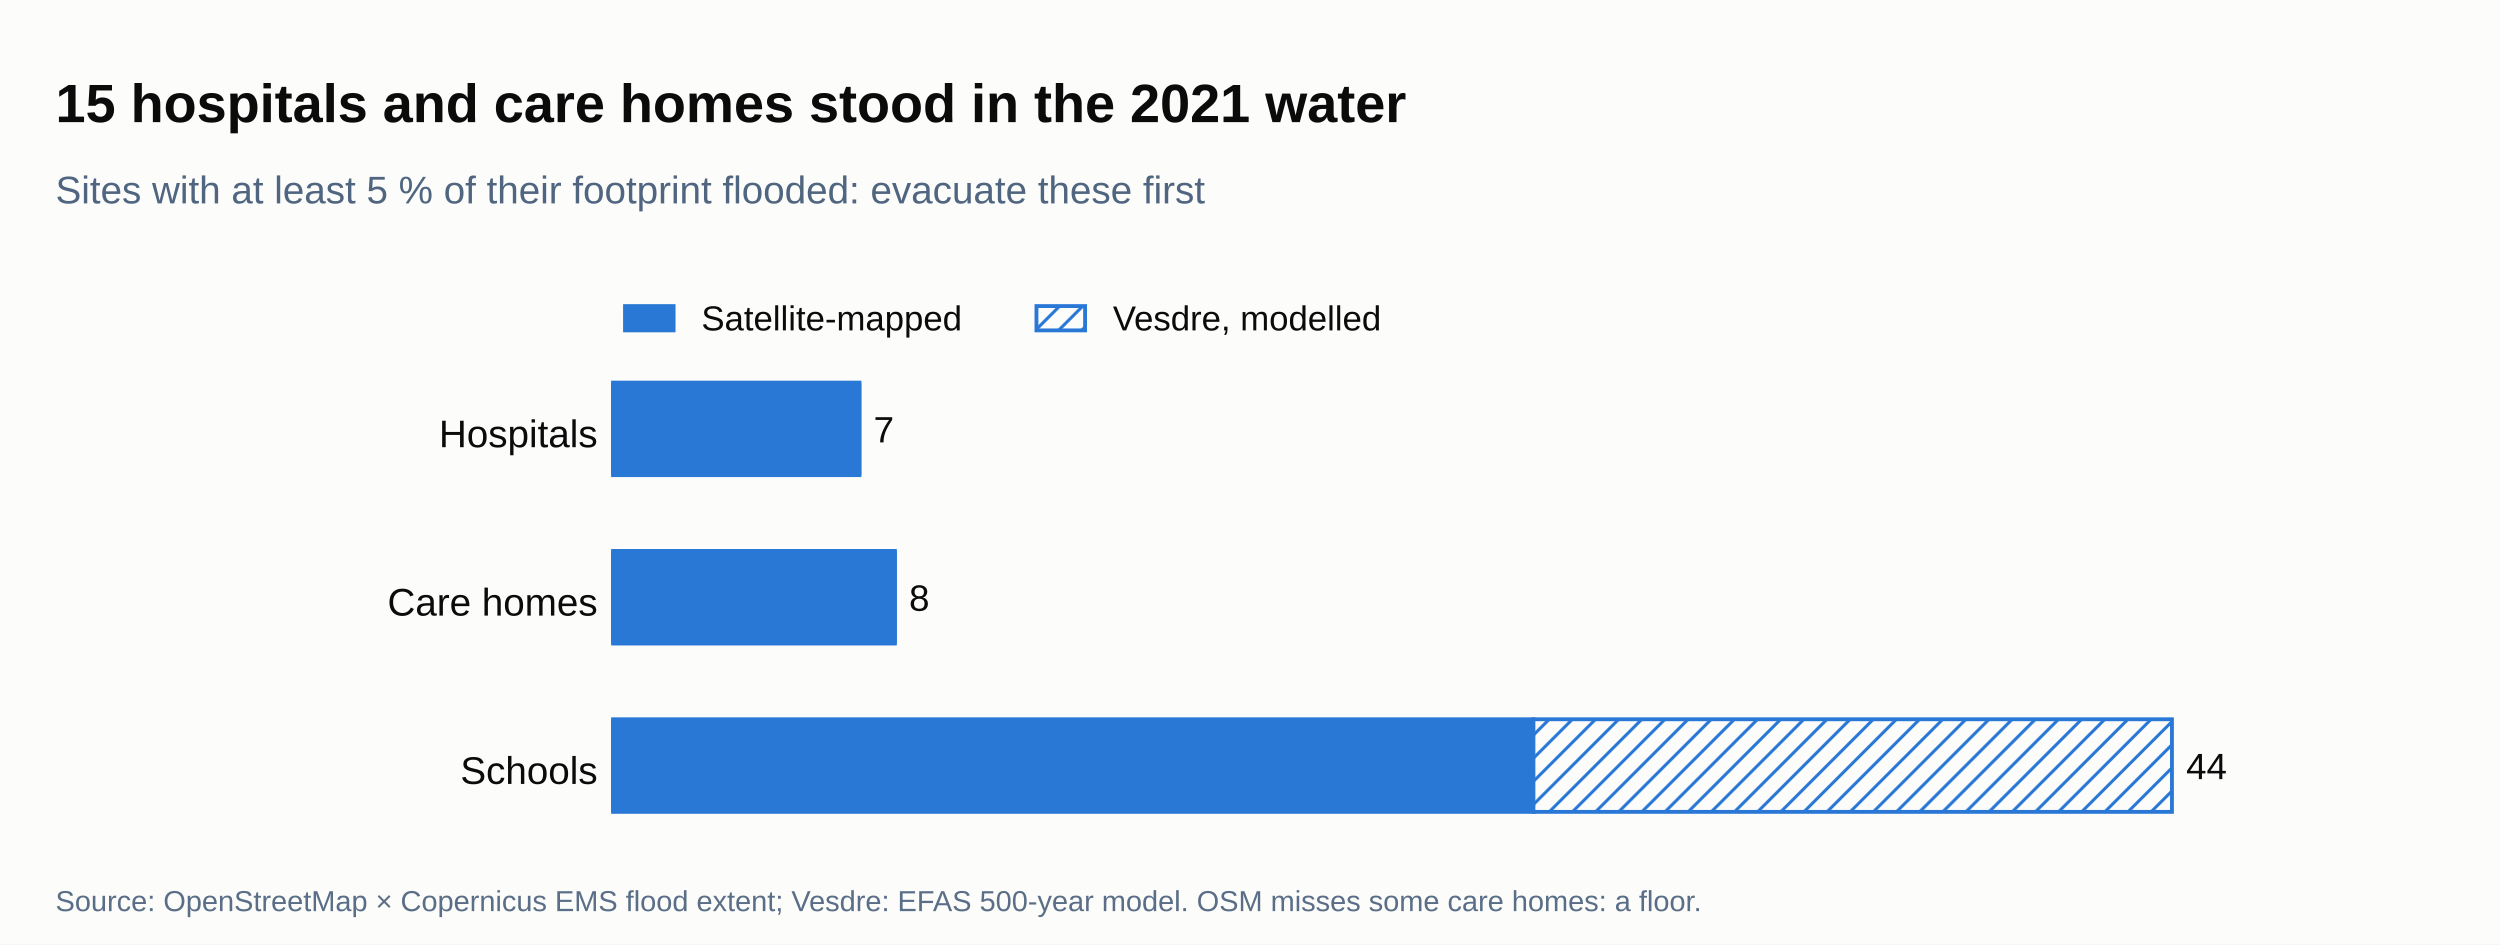
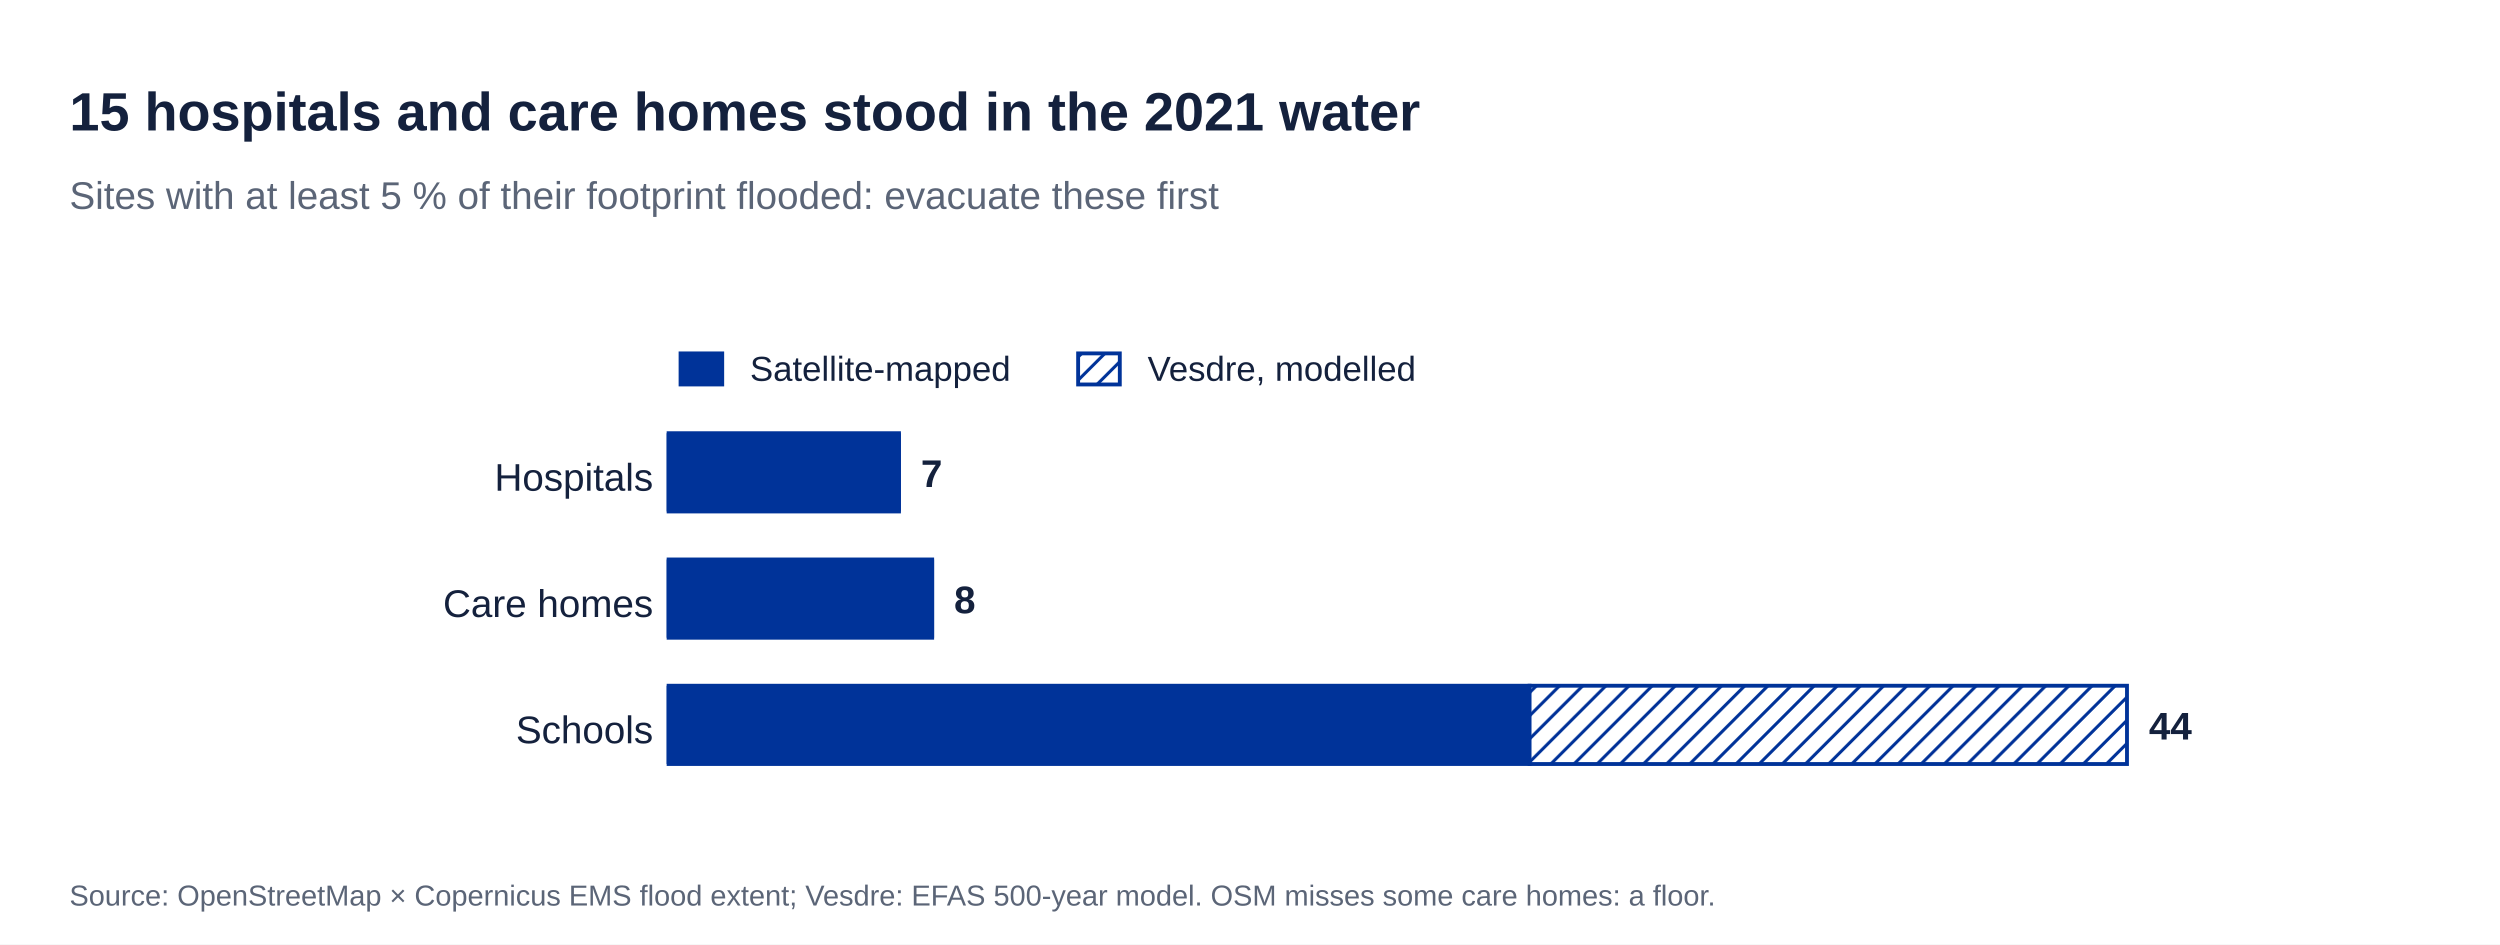
<svg xmlns="http://www.w3.org/2000/svg" width="648pt" height="244.8pt" viewBox="0 0 648 244.8" version="1.1">
  <defs>
    <style type="text/css">*{stroke-linejoin: round; stroke-linecap: butt}</style>
  </defs>
  <g id="figure_1">
    <g id="patch_1">
-       <path d="M 0 244.8  L 648 244.8  L 648 0  L 0 0  z " style="fill: #fcfcfb" />
+       <path d="M 0 244.8  L 648 244.8  L 648 0  L 0 0  z " style="fill: #ffffff" />
    </g>
    <g id="axes_1">
      <g id="patch_2">
-         <path d="M 158.4 216  L 583.2 216  L 583.2 93.6  L 158.4 93.6  z " style="fill: #fcfcfb" />
+         <path d="M 172.8 202.32  L 570.24 202.32  L 570.24 108  L 172.8 108  z " style="fill: #ffffff" />
      </g>
      <g id="patch_3">
-         <path d="M 158.4 99.164  L 222.764 99.164  L 222.764 123.164  L 158.4 123.164  z " clip-path="url(#pb06f68df27)" style="fill: #2a78d6; stroke: #2a78d6; stroke-linejoin: miter" />
+         <path d="M 172.8 112.287  L 233.018 112.287  L 233.018 132.578  L 172.8 132.578  z " clip-path="url(#p481497703d)" style="fill: #003399; stroke: #003399; stroke-linejoin: miter" />
      </g>
      <g id="patch_4">
-         <path d="M 158.4 142.8  L 231.958 142.8  L 231.958 166.8  L 158.4 166.8  z " clip-path="url(#pb06f68df27)" style="fill: #2a78d6; stroke: #2a78d6; stroke-linejoin: miter" />
+         <path d="M 172.8 145.015  L 241.621 145.015  L 241.621 165.305  L 172.8 165.305  z " clip-path="url(#p481497703d)" style="fill: #003399; stroke: #003399; stroke-linejoin: miter" />
      </g>
      <g id="patch_5">
-         <path d="M 158.4 186.436  L 397.465 186.436  L 397.465 210.436  L 158.4 210.436  z " clip-path="url(#pb06f68df27)" style="fill: #2a78d6; stroke: #2a78d6; stroke-linejoin: miter" />
+         <path d="M 172.8 177.742  L 396.468 177.742  L 396.468 198.033  L 172.8 198.033  z " clip-path="url(#p481497703d)" style="fill: #003399; stroke: #003399; stroke-linejoin: miter" />
      </g>
      <g id="patch_6">
-         <path d="M 222.764 99.164  L 222.764 99.164  L 222.764 123.164  L 222.764 123.164  z " clip-path="url(#pb06f68df27)" style="fill: url(#h7451f892a2); stroke: #2a78d6; stroke-linejoin: miter" />
+         <path d="M 233.018 112.287  L 233.018 112.287  L 233.018 132.578  L 233.018 132.578  z " clip-path="url(#p481497703d)" style="fill: url(#h93ddde1a75); stroke: #003399; stroke-linejoin: miter" />
      </g>
      <g id="patch_7">
-         <path d="M 231.958 142.8  L 231.958 142.8  L 231.958 166.8  L 231.958 166.8  z " clip-path="url(#pb06f68df27)" style="fill: url(#h7451f892a2); stroke: #2a78d6; stroke-linejoin: miter" />
+         <path d="M 241.621 145.015  L 241.621 145.015  L 241.621 165.305  L 241.621 165.305  z " clip-path="url(#p481497703d)" style="fill: url(#h93ddde1a75); stroke: #003399; stroke-linejoin: miter" />
      </g>
      <g id="patch_8">
-         <path d="M 397.465 186.436  L 562.971 186.436  L 562.971 210.436  L 397.465 210.436  z " clip-path="url(#pb06f68df27)" style="fill: url(#h7451f892a2); stroke: #2a78d6; stroke-linejoin: miter" />
+         <path d="M 396.468 177.742  L 551.314 177.742  L 551.314 198.033  L 396.468 198.033  z " clip-path="url(#p481497703d)" style="fill: url(#h93ddde1a75); stroke: #003399; stroke-linejoin: miter" />
      </g>
      <g id="matplotlib.axis_1" />
      <g id="matplotlib.axis_2">
        <g id="ytick_1">
          <g id="line2d_1" />
          <g id="text_1">
-             <text style="font-size: 10px; font-family: 'Helvetica Neue', 'Arial', 'DejaVu Sans', sans-serif; text-anchor: end; fill: #0b0b0b" x="154.9" y="115.924" transform="rotate(-0 154.9 115.9236)">Hospitals</text>
+             <text style="font-size: 10px; font-family: 'Helvetica Neue', 'Arial', 'DejaVu Sans', sans-serif; text-anchor: end; fill: #14213d" x="169.3" y="127.193" transform="rotate(-0 169.3 127.1927)">Hospitals</text>
          </g>
        </g>
        <g id="ytick_2">
          <g id="line2d_2" />
          <g id="text_2">
-             <text style="font-size: 10px; font-family: 'Helvetica Neue', 'Arial', 'DejaVu Sans', sans-serif; text-anchor: end; fill: #0b0b0b" x="154.9" y="159.56" transform="rotate(-0 154.9 159.56)">Care homes</text>
+             <text style="font-size: 10px; font-family: 'Helvetica Neue', 'Arial', 'DejaVu Sans', sans-serif; text-anchor: end; fill: #14213d" x="169.3" y="159.92" transform="rotate(-0 169.3 159.92)">Care homes</text>
          </g>
        </g>
        <g id="ytick_3">
          <g id="line2d_3" />
          <g id="text_3">
-             <text style="font-size: 10px; font-family: 'Helvetica Neue', 'Arial', 'DejaVu Sans', sans-serif; text-anchor: end; fill: #0b0b0b" x="154.9" y="203.196" transform="rotate(-0 154.9 203.1964)">Schools</text>
+             <text style="font-size: 10px; font-family: 'Helvetica Neue', 'Arial', 'DejaVu Sans', sans-serif; text-anchor: end; fill: #14213d" x="169.3" y="192.647" transform="rotate(-0 169.3 192.6473)">Schools</text>
          </g>
        </g>
      </g>
      <g id="text_4">
-         <text style="font-size: 9.5px; font-family: 'Helvetica Neue', 'Arial', 'DejaVu Sans', sans-serif; text-anchor: start; fill: #0b0b0b" x="226.442" y="114.674" transform="rotate(-0 226.4416 114.6739)">7</text>
+         <text style="font-weight: 700; font-size: 10px; font-family: 'Helvetica Neue', 'Arial', 'DejaVu Sans', sans-serif; text-anchor: start; fill: #14213d" x="238.696" y="126.223" transform="rotate(-0 238.6959 126.2227)">7</text>
      </g>
      <g id="text_5">
-         <text style="font-size: 9.5px; font-family: 'Helvetica Neue', 'Arial', 'DejaVu Sans', sans-serif; text-anchor: start; fill: #0b0b0b" x="235.636" y="158.31" transform="rotate(-0 235.6364 158.3102)">8</text>
+         <text style="font-weight: 700; font-size: 10px; font-family: 'Helvetica Neue', 'Arial', 'DejaVu Sans', sans-serif; text-anchor: start; fill: #14213d" x="247.298" y="158.95" transform="rotate(-0 247.2985 158.95)">8</text>
      </g>
      <g id="text_6">
-         <text style="font-size: 9.5px; font-family: 'Helvetica Neue', 'Arial', 'DejaVu Sans', sans-serif; text-anchor: start; fill: #0b0b0b" x="566.649" y="201.947" transform="rotate(-0 566.6494 201.9466)">44</text>
+         <text style="font-weight: 700; font-size: 10px; font-family: 'Helvetica Neue', 'Arial', 'DejaVu Sans', sans-serif; text-anchor: start; fill: #14213d" x="556.992" y="191.677" transform="rotate(-0 556.992 191.6773)">44</text>
      </g>
      <g id="legend_1">
        <g id="patch_9">
-           <path d="M 162 85.635  L 174.6 85.635  L 174.6 79.335  L 162 79.335  z " style="fill: #2a78d6; stroke: #2a78d6; stroke-linejoin: miter" />
+           <path d="M 176.4 99.655  L 187.2 99.655  L 187.2 91.6  L 176.4 91.6  z " style="fill: #003399; stroke: #003399; stroke-linejoin: miter" />
        </g>
        <g id="text_7">
-           <text style="font-size: 9px; font-family: 'Helvetica Neue', 'Arial', 'DejaVu Sans', sans-serif; text-anchor: start; fill: #0b0b0b" x="181.8" y="85.635" transform="rotate(-0 181.8 85.635)">Satellite-mapped</text>
+           <text style="font-size: 9px; font-family: 'Helvetica Neue', 'Arial', 'DejaVu Sans', sans-serif; text-anchor: start; fill: #14213d" x="194.4" y="98.71" transform="rotate(-0 194.4 98.7102)">Satellite-mapped</text>
        </g>
        <g id="patch_10">
-           <path d="M 268.651 85.635  L 281.251 85.635  L 281.251 79.335  L 268.651 79.335  z " style="fill: url(#h7451f892a2); stroke: #2a78d6; stroke-linejoin: miter" />
+           <path d="M 279.451 99.655  L 290.251 99.655  L 290.251 91.6  L 279.451 91.6  z " style="fill: url(#h93ddde1a75); stroke: #003399; stroke-linejoin: miter" />
        </g>
        <g id="text_8">
-           <text style="font-size: 9px; font-family: 'Helvetica Neue', 'Arial', 'DejaVu Sans', sans-serif; text-anchor: start; fill: #0b0b0b" x="288.451" y="85.635" transform="rotate(-0 288.4514 85.635)">Vesdre, modelled</text>
+           <text style="font-size: 9px; font-family: 'Helvetica Neue', 'Arial', 'DejaVu Sans', sans-serif; text-anchor: start; fill: #14213d" x="297.451" y="98.71" transform="rotate(-0 297.4514 98.7102)">Vesdre, modelled</text>
        </g>
      </g>
    </g>
    <g id="text_9">
-       <text style="font-weight: 700; font-size: 14px; font-family: 'Helvetica Neue', 'Arial', 'DejaVu Sans', sans-serif; text-anchor: start; fill: #0b0b0b" x="14.4" y="31.65" transform="rotate(-0 14.4 31.65)">15 hospitals and care homes stood in the 2021 water</text>
+       <text style="font-weight: 700; font-size: 14px; font-family: 'Helvetica Neue', 'Arial', 'DejaVu Sans', sans-serif; text-anchor: start; fill: #14213d" x="18" y="33.81" transform="rotate(-0 18 33.81)">15 hospitals and care homes stood in the 2021 water</text>
    </g>
    <g id="text_10">
-       <text style="font-size: 10px; font-family: 'Helvetica Neue', 'Arial', 'DejaVu Sans', sans-serif; text-anchor: start; fill: #4f6580" x="14.4" y="52.72" transform="rotate(-0 14.4 52.72)">Sites with at least 5 % of their footprint flooded: evacuate these first</text>
+       <text style="font-size: 10px; font-family: 'Helvetica Neue', 'Arial', 'DejaVu Sans', sans-serif; text-anchor: start; fill: #5b6577" x="18" y="54.16" transform="rotate(-0 18 54.16)">Sites with at least 5 % of their footprint flooded: evacuate these first</text>
    </g>
    <g id="text_11">
-       <text style="font-size: 7.5px; font-family: 'Helvetica Neue', 'Arial', 'DejaVu Sans', sans-serif; text-anchor: start; fill: #5a6e87" x="14.4" y="236.16" transform="rotate(-0 14.4 236.16)">Source: OpenStreetMap × Copernicus EMS flood extent; Vesdre: EFAS 500-year model. OSM misses some care homes: a floor.</text>
+       <text style="font-size: 7.5px; font-family: 'Helvetica Neue', 'Arial', 'DejaVu Sans', sans-serif; text-anchor: start; fill: #5b6577" x="18" y="234.72" transform="rotate(-0 18 234.72)">Source: OpenStreetMap × Copernicus EMS flood extent; Vesdre: EFAS 500-year model. OSM misses some care homes: a floor.</text>
    </g>
  </g>
  <defs>
-     <clipPath id="pb06f68df27">
-       <rect x="158.4" y="93.6" width="424.8" height="122.4" />
+     <clipPath id="p481497703d">
+       <rect x="172.8" y="108" width="397.44" height="94.32" />
    </clipPath>
  </defs>
  <defs>
-     <pattern id="h7451f892a2" patternUnits="userSpaceOnUse" x="0" y="0" width="72" height="72">
-       <rect x="0" y="0" width="73" height="73" fill="#fcfcfb" />
-       <path d="M -36 36  L 36 -36  M -33 39  L 39 -33  M -30 42  L 42 -30  M -27 45  L 45 -27  M -24 48  L 48 -24  M -21 51  L 51 -21  M -18 54  L 54 -18  M -15 57  L 57 -15  M -12 60  L 60 -12  M -9 63  L 63 -9  M -6 66  L 66 -6  M -3 69  L 69 -3  M 0 72  L 72 0  M 3 75  L 75 3  M 6 78  L 78 6  M 9 81  L 81 9  M 12 84  L 84 12  M 15 87  L 87 15  M 18 90  L 90 18  M 21 93  L 93 21  M 24 96  L 96 24  M 27 99  L 99 27  M 30 102  L 102 30  M 33 105  L 105 33  M 36 108  L 108 36  " style="fill: #2a78d6; stroke: #2a78d6; stroke-width: 0.8; stroke-linecap: butt; stroke-linejoin: miter" />
+     <pattern id="h93ddde1a75" patternUnits="userSpaceOnUse" x="0" y="0" width="72" height="72">
+       <rect x="0" y="0" width="73" height="73" fill="#ffffff" />
+       <path d="M -36 36  L 36 -36  M -33 39  L 39 -33  M -30 42  L 42 -30  M -27 45  L 45 -27  M -24 48  L 48 -24  M -21 51  L 51 -21  M -18 54  L 54 -18  M -15 57  L 57 -15  M -12 60  L 60 -12  M -9 63  L 63 -9  M -6 66  L 66 -6  M -3 69  L 69 -3  M 0 72  L 72 0  M 3 75  L 75 3  M 6 78  L 78 6  M 9 81  L 81 9  M 12 84  L 84 12  M 15 87  L 87 15  M 18 90  L 90 18  M 21 93  L 93 21  M 24 96  L 96 24  M 27 99  L 99 27  M 30 102  L 102 30  M 33 105  L 105 33  M 36 108  L 108 36  " style="fill: #003399; stroke: #003399; stroke-width: 0.8; stroke-linecap: butt; stroke-linejoin: miter" />
    </pattern>
  </defs>
</svg>
